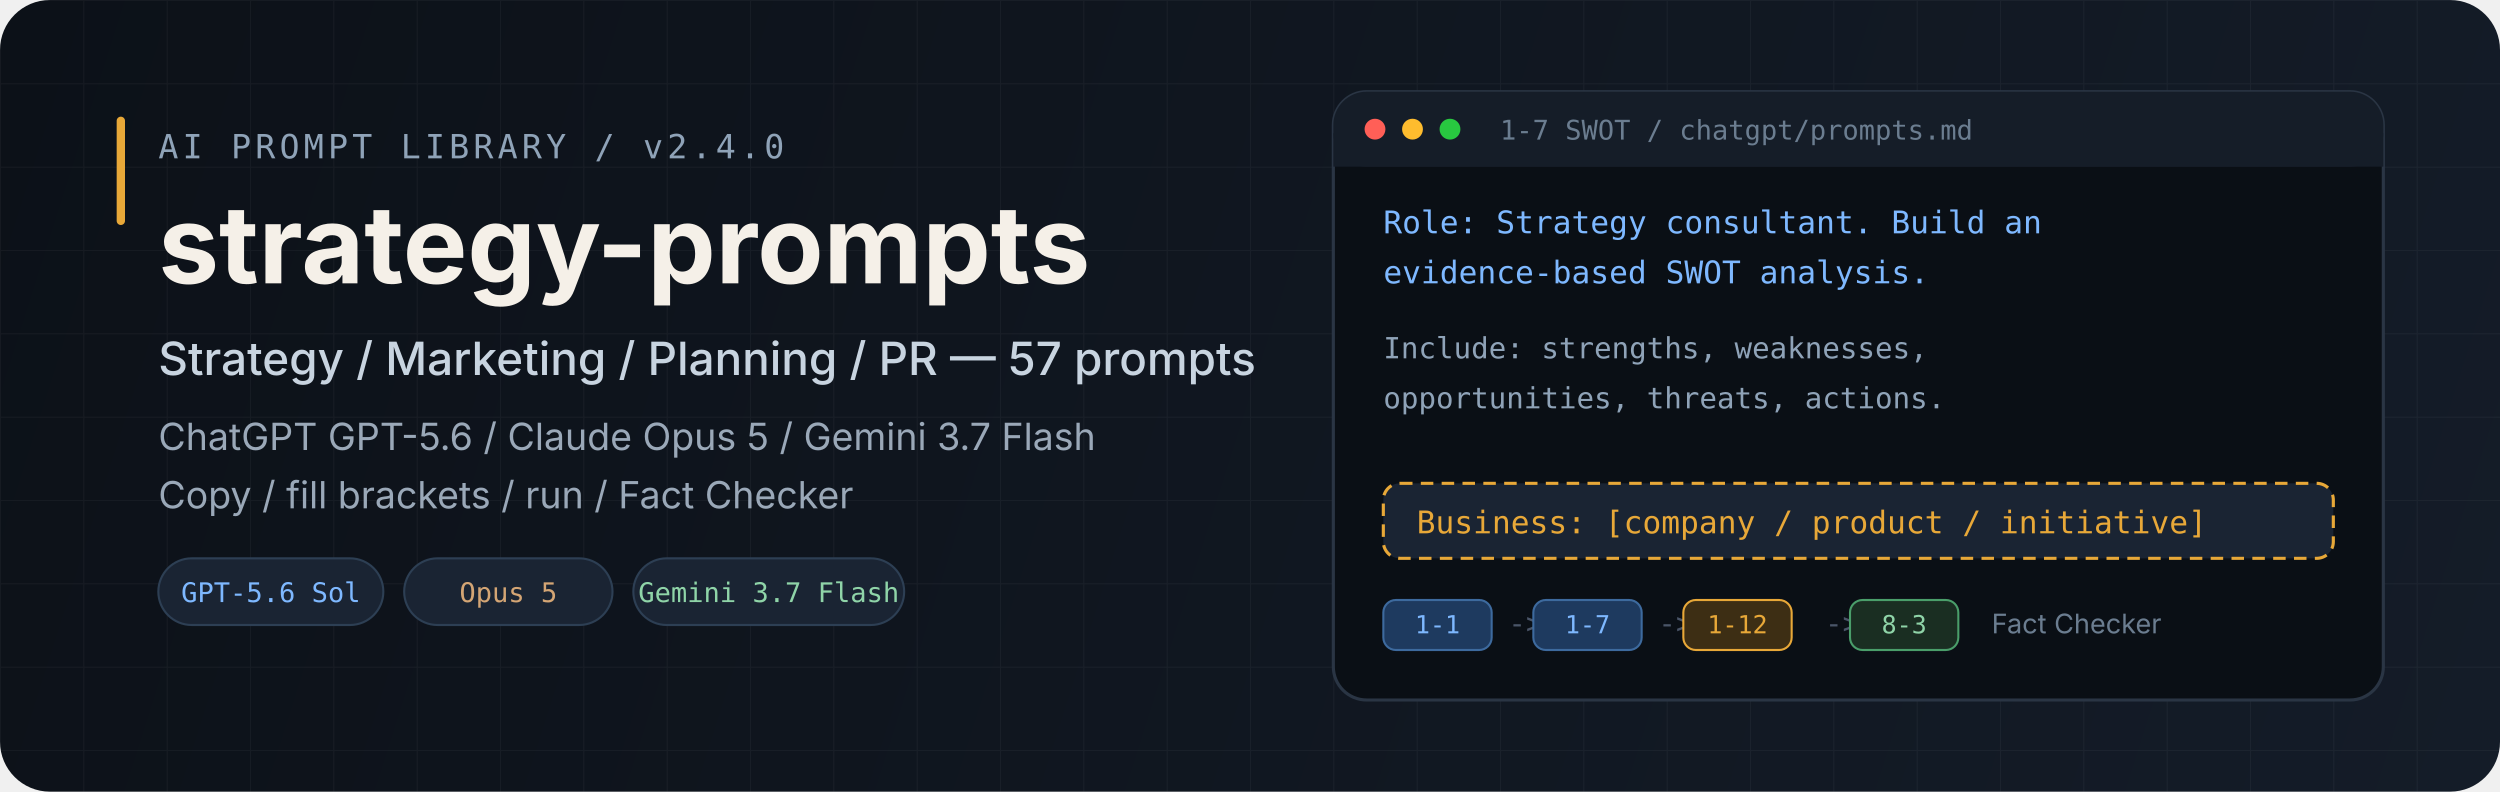
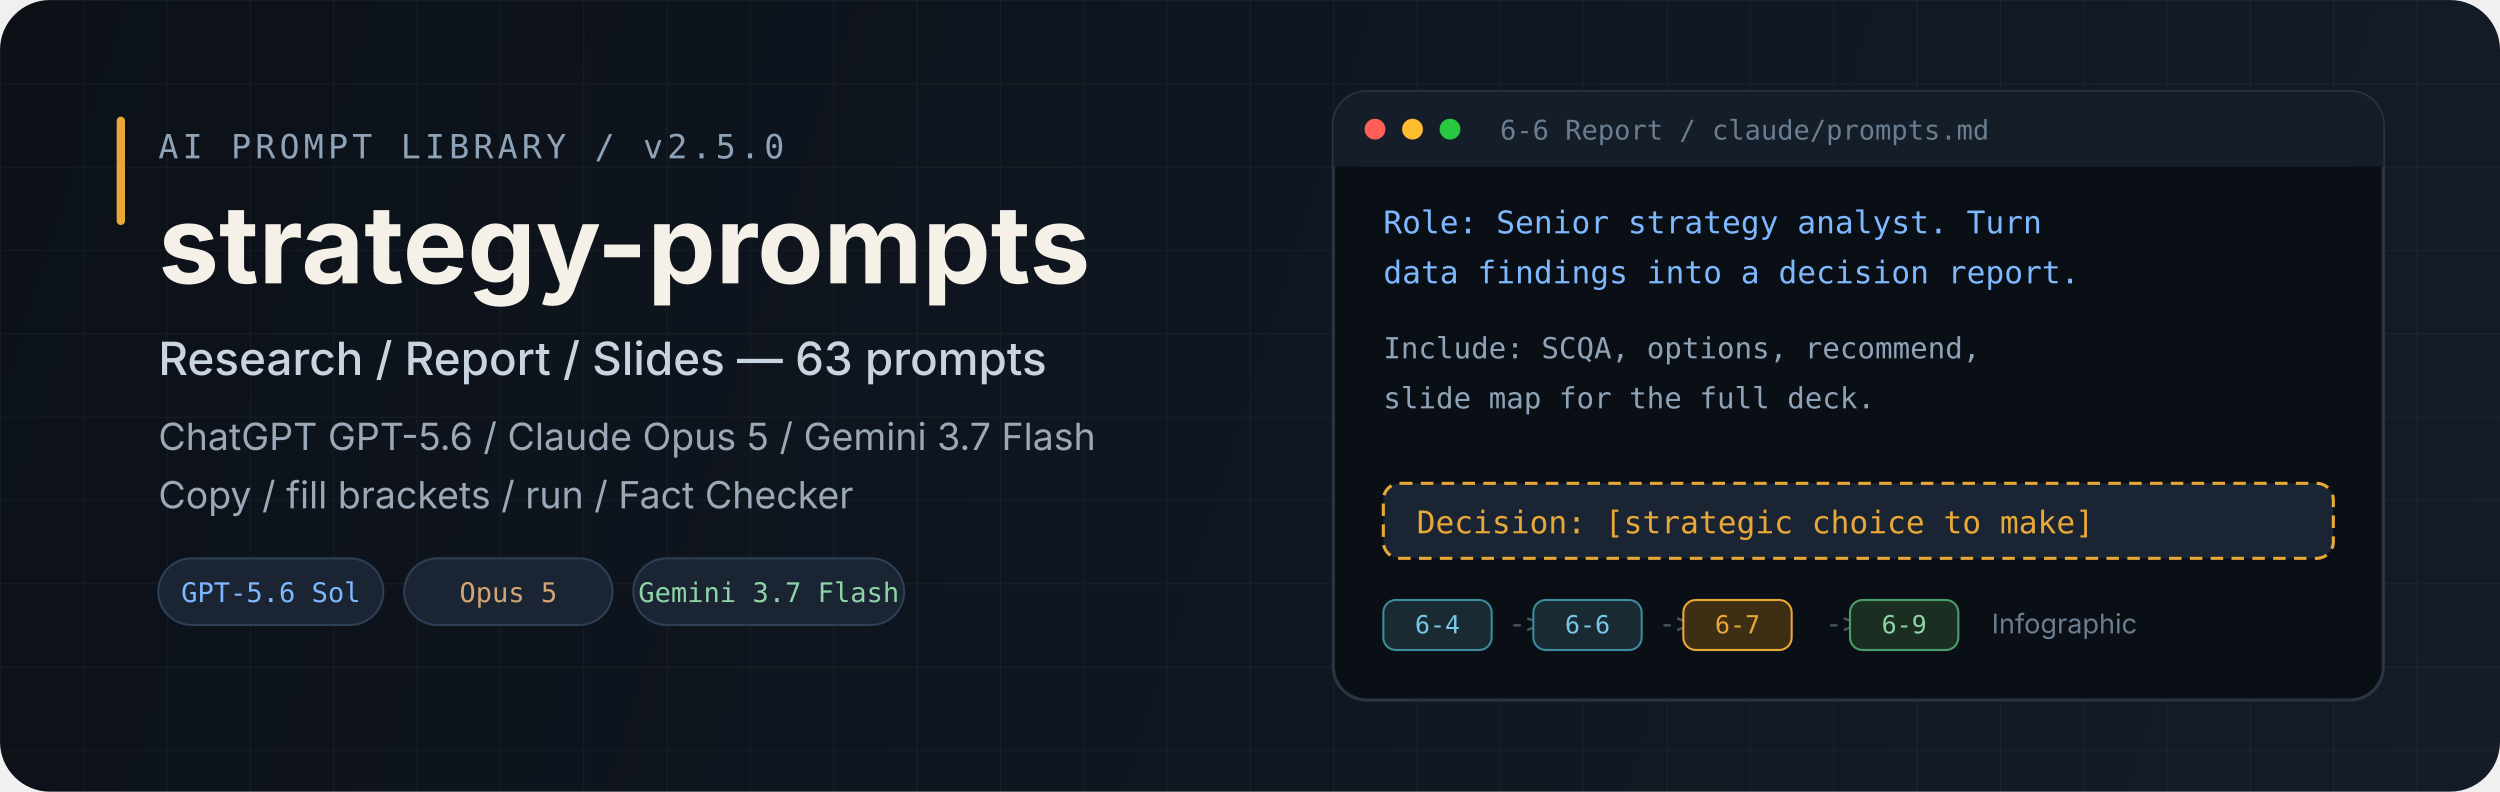
<svg xmlns="http://www.w3.org/2000/svg" width="1200" height="380" viewBox="0 0 1200 380" role="img" aria-labelledby="title desc">
  <defs>
    <linearGradient id="bg" x1="0" y1="0" x2="1200" y2="380" gradientUnits="userSpaceOnUse">
      <stop offset="0%" stop-color="#0c1118" />
      <stop offset="100%" stop-color="#141c28" />
    </linearGradient>
    <pattern id="grid" width="40" height="40" patternUnits="userSpaceOnUse">
      <path d="M 40 0 L 0 0 0 40" fill="none" stroke="#ffffff" stroke-opacity="0.04" stroke-width="1" />
    </pattern>
  </defs>
  <rect width="1200" height="380" rx="24" fill="url(#bg)" />
  <rect width="1200" height="380" rx="24" fill="url(#grid)" />
  <rect x="56" y="56" width="4" height="52" rx="2" fill="#e8a838" />
  <g transform="translate(76 48)">
-     <text x="0" y="28" fill="#8fa3b8" font-family="ui-monospace, Menlo, monospace" font-size="16" letter-spacing="2">AI PROMPT LIBRARY / v2.4.0</text>
+     <text x="0" y="28" fill="#8fa3b8" font-family="ui-monospace, Menlo, monospace" font-size="16" letter-spacing="2">AI PROMPT LIBRARY / v2.5.0</text>
    <text x="0" y="88" fill="#f5f0e8" font-family="-apple-system, BlinkMacSystemFont, Segoe UI, PingFang SC, sans-serif" font-size="52" font-weight="700">strategy-prompts</text>
-     <text x="0" y="132" fill="#c8d4e0" font-family="-apple-system, BlinkMacSystemFont, Segoe UI, PingFang SC, sans-serif" font-size="22" font-weight="500">Strategy / Marketing / Planning / PR — 57 prompts</text>
+     <text x="0" y="132" fill="#c8d4e0" font-family="-apple-system, BlinkMacSystemFont, Segoe UI, PingFang SC, sans-serif" font-size="22" font-weight="500">Research / Report / Slides — 63 prompts</text>
    <text x="0" y="168" fill="#9aa8b8" font-family="-apple-system, BlinkMacSystemFont, Segoe UI, PingFang SC, sans-serif" font-size="18">ChatGPT GPT-5.6 / Claude Opus 5 / Gemini 3.7 Flash</text>
    <text x="0" y="196" fill="#9aa8b8" font-family="-apple-system, BlinkMacSystemFont, Segoe UI, PingFang SC, sans-serif" font-size="18">Copy / fill brackets / run / Fact Checker</text>
    <rect x="0" y="220" width="108" height="32" rx="16" fill="#1a2433" stroke="#2d3f54" stroke-width="1" />
    <text x="54" y="241" fill="#7eb8ff" font-family="ui-monospace, Menlo, monospace" font-size="13" text-anchor="middle">GPT-5.6 Sol</text>
    <rect x="118" y="220" width="100" height="32" rx="16" fill="#1a2433" stroke="#2d3f54" stroke-width="1" />
    <text x="168" y="241" fill="#d4a574" font-family="ui-monospace, Menlo, monospace" font-size="13" text-anchor="middle">Opus 5</text>
    <rect x="228" y="220" width="130" height="32" rx="16" fill="#1a2433" stroke="#2d3f54" stroke-width="1" />
    <text x="293" y="241" fill="#8fd4a8" font-family="ui-monospace, Menlo, monospace" font-size="13" text-anchor="middle">Gemini 3.7 Flash</text>
  </g>
  <g transform="translate(640 44)">
    <rect x="0" y="0" width="504" height="292" rx="16" fill="#0a0f15" stroke="#2a3544" stroke-width="1.5" />
    <rect x="0" y="0" width="504" height="36" rx="16" fill="#151d28" />
    <rect x="0" y="20" width="504" height="16" fill="#151d28" />
    <circle cx="20" cy="18" r="5" fill="#ff5f57" />
    <circle cx="38" cy="18" r="5" fill="#febc2e" />
    <circle cx="56" cy="18" r="5" fill="#28c840" />
-     <text x="80" y="23" fill="#6b7d90" font-family="ui-monospace, Menlo, monospace" font-size="13">1-7 SWOT / chatgpt/prompts.md</text>
-     <text x="24" y="68" fill="#7eb8ff" font-family="ui-monospace, Menlo, monospace" font-size="15">Role: Strategy consultant. Build an</text>
-     <text x="24" y="92" fill="#7eb8ff" font-family="ui-monospace, Menlo, monospace" font-size="15">evidence-based SWOT analysis.</text>
-     <text x="24" y="128" fill="#8fa3b8" font-family="ui-monospace, Menlo, monospace" font-size="14">Include: strengths, weaknesses,</text>
-     <text x="24" y="152" fill="#8fa3b8" font-family="ui-monospace, Menlo, monospace" font-size="14">opportunities, threats, actions.</text>
+     <text x="80" y="23" fill="#6b7d90" font-family="ui-monospace, Menlo, monospace" font-size="13">6-6 Report / claude/prompts.md</text>
+     <text x="24" y="68" fill="#7eb8ff" font-family="ui-monospace, Menlo, monospace" font-size="15">Role: Senior strategy analyst. Turn</text>
+     <text x="24" y="92" fill="#7eb8ff" font-family="ui-monospace, Menlo, monospace" font-size="15">data findings into a decision report.</text>
+     <text x="24" y="128" fill="#8fa3b8" font-family="ui-monospace, Menlo, monospace" font-size="14">Include: SCQA, options, recommend,</text>
+     <text x="24" y="152" fill="#8fa3b8" font-family="ui-monospace, Menlo, monospace" font-size="14">slide map for the full deck.</text>
    <rect x="24" y="188" width="456" height="36" rx="8" fill="#1a2433" stroke="#e8a838" stroke-width="1.5" stroke-dasharray="6 4" />
-     <text x="40" y="212" fill="#e8a838" font-family="ui-monospace, Menlo, monospace" font-size="15">Business: [company / product / initiative]</text>
-     <rect x="24" y="244" width="52" height="24" rx="6" fill="#1e3a5f" stroke="#3d6a9e" stroke-width="1" />
-     <text x="50" y="260" fill="#7eb8ff" font-family="ui-monospace, Menlo, monospace" font-size="12" text-anchor="middle">1-1</text>
+     <text x="40" y="212" fill="#e8a838" font-family="ui-monospace, Menlo, monospace" font-size="15">Decision: [strategic choice to make]</text>
+     <rect x="24" y="244" width="52" height="24" rx="6" fill="#1a2a33" stroke="#3d8a9e" stroke-width="1" />
+     <text x="50" y="260" fill="#78c8e8" font-family="ui-monospace, Menlo, monospace" font-size="12" text-anchor="middle">6-4</text>
    <text x="84" y="260" fill="#4a5568" font-family="ui-monospace, monospace" font-size="14">-&gt;</text>
-     <rect x="96" y="244" width="52" height="24" rx="6" fill="#1e3a5f" stroke="#3d6a9e" stroke-width="1" />
-     <text x="122" y="260" fill="#7eb8ff" font-family="ui-monospace, monospace" font-size="12" text-anchor="middle">1-7</text>
+     <rect x="96" y="244" width="52" height="24" rx="6" fill="#1a2a33" stroke="#3d8a9e" stroke-width="1" />
+     <text x="122" y="260" fill="#78c8e8" font-family="ui-monospace, monospace" font-size="12" text-anchor="middle">6-6</text>
    <text x="156" y="260" fill="#4a5568" font-family="ui-monospace, monospace" font-size="14">-&gt;</text>
    <rect x="168" y="244" width="52" height="24" rx="6" fill="#3d2e14" stroke="#e8a838" stroke-width="1" />
-     <text x="194" y="260" fill="#e8a838" font-family="ui-monospace, monospace" font-size="12" text-anchor="middle">1-12</text>
+     <text x="194" y="260" fill="#e8a838" font-family="ui-monospace, monospace" font-size="12" text-anchor="middle">6-7</text>
    <text x="236" y="260" fill="#4a5568" font-family="ui-monospace, monospace" font-size="14">-&gt;</text>
    <rect x="248" y="244" width="52" height="24" rx="6" fill="#1a2e22" stroke="#4a9e6a" stroke-width="1" />
-     <text x="274" y="260" fill="#8fd4a8" font-family="ui-monospace, monospace" font-size="12" text-anchor="middle">8-3</text>
-     <text x="316" y="260" fill="#6b7d90" font-family="-apple-system, sans-serif" font-size="13">Fact Checker</text>
+     <text x="274" y="260" fill="#8fd4a8" font-family="ui-monospace, monospace" font-size="12" text-anchor="middle">6-9</text>
+     <text x="316" y="260" fill="#6b7d90" font-family="-apple-system, sans-serif" font-size="13">Infographic</text>
  </g>
</svg>
